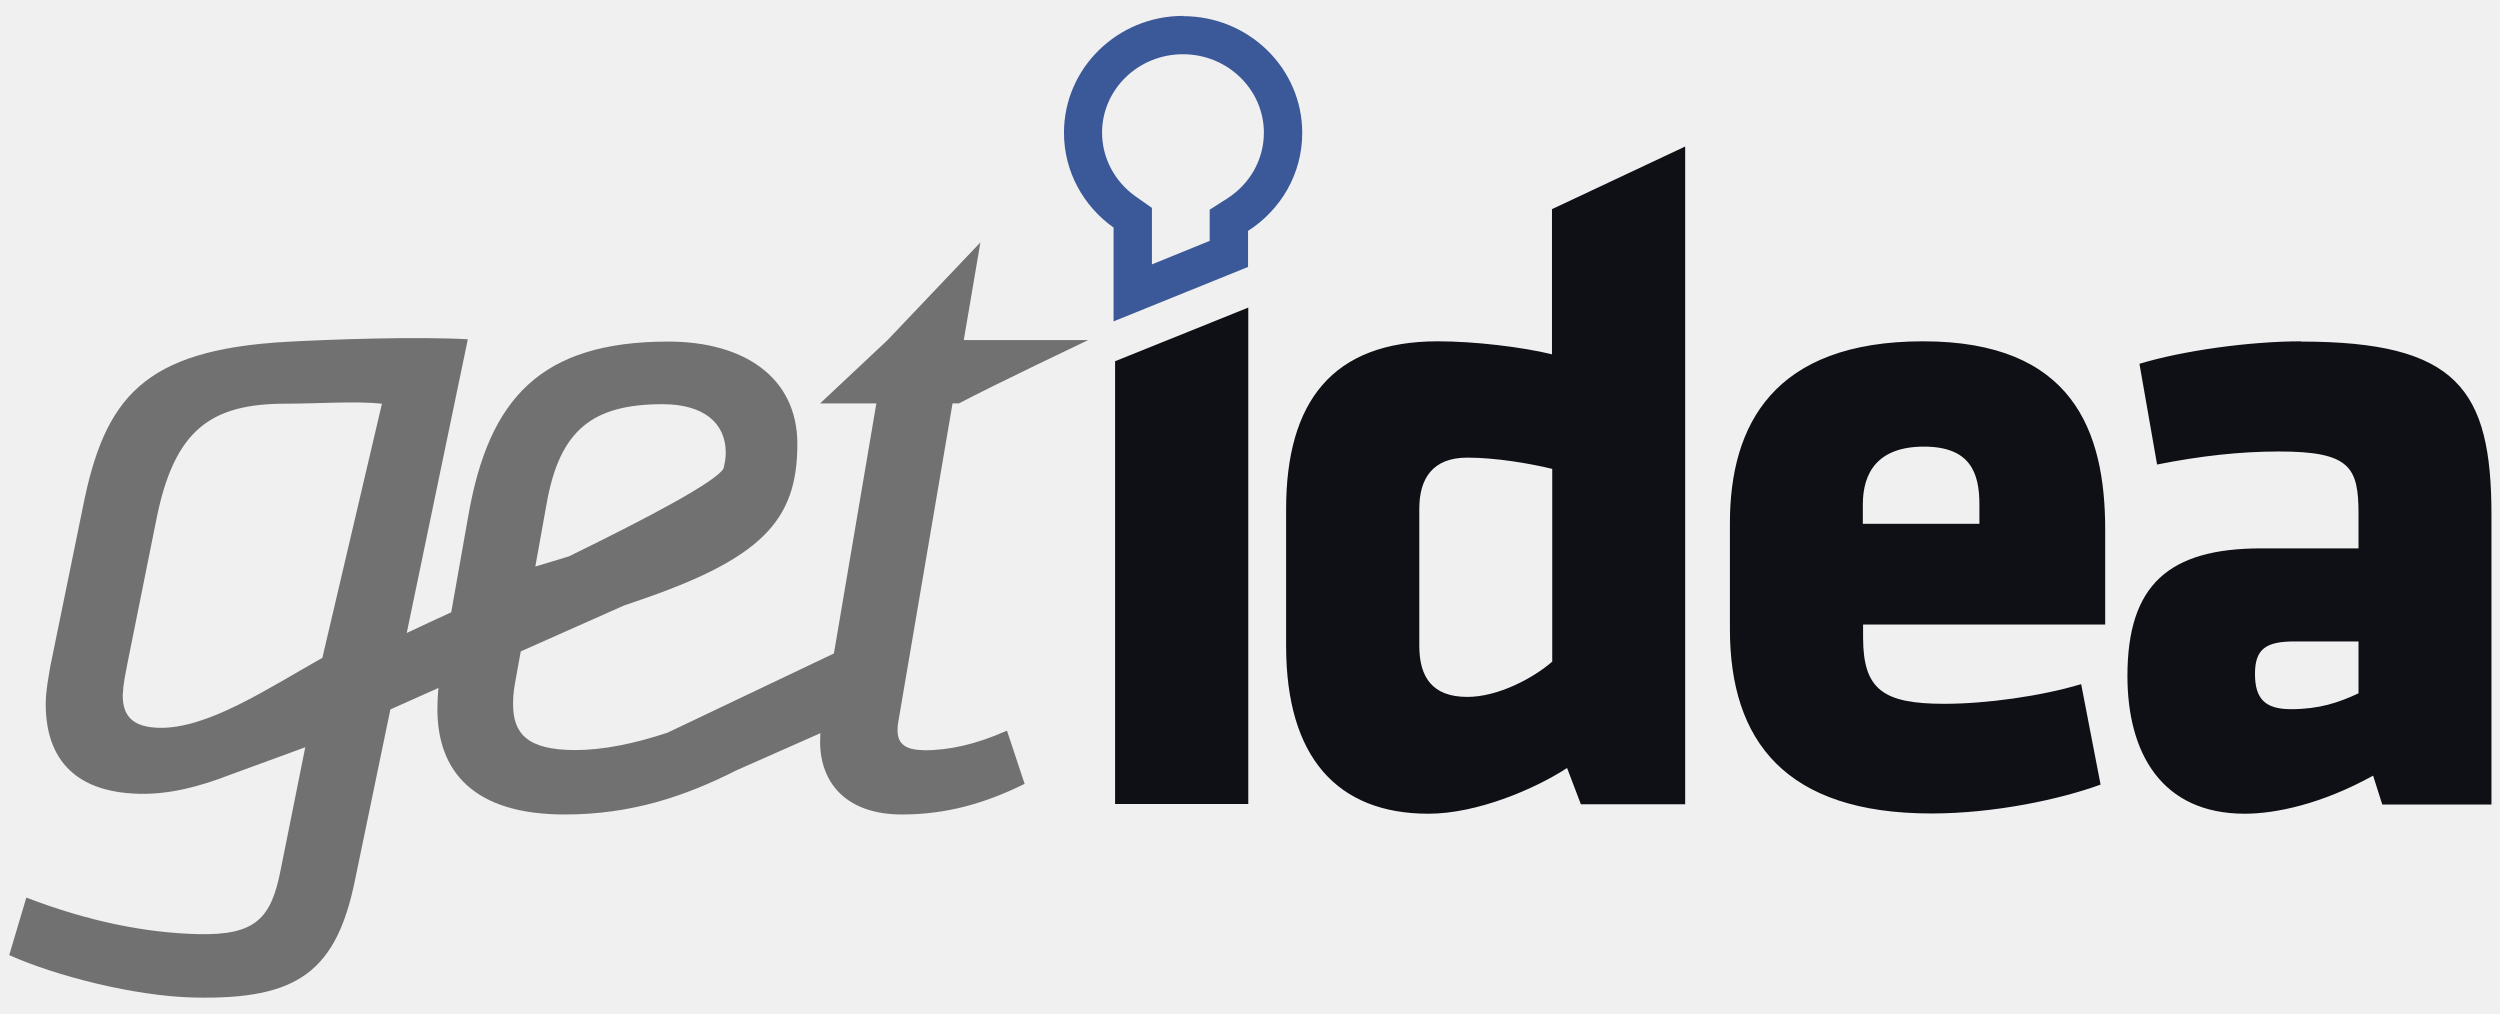
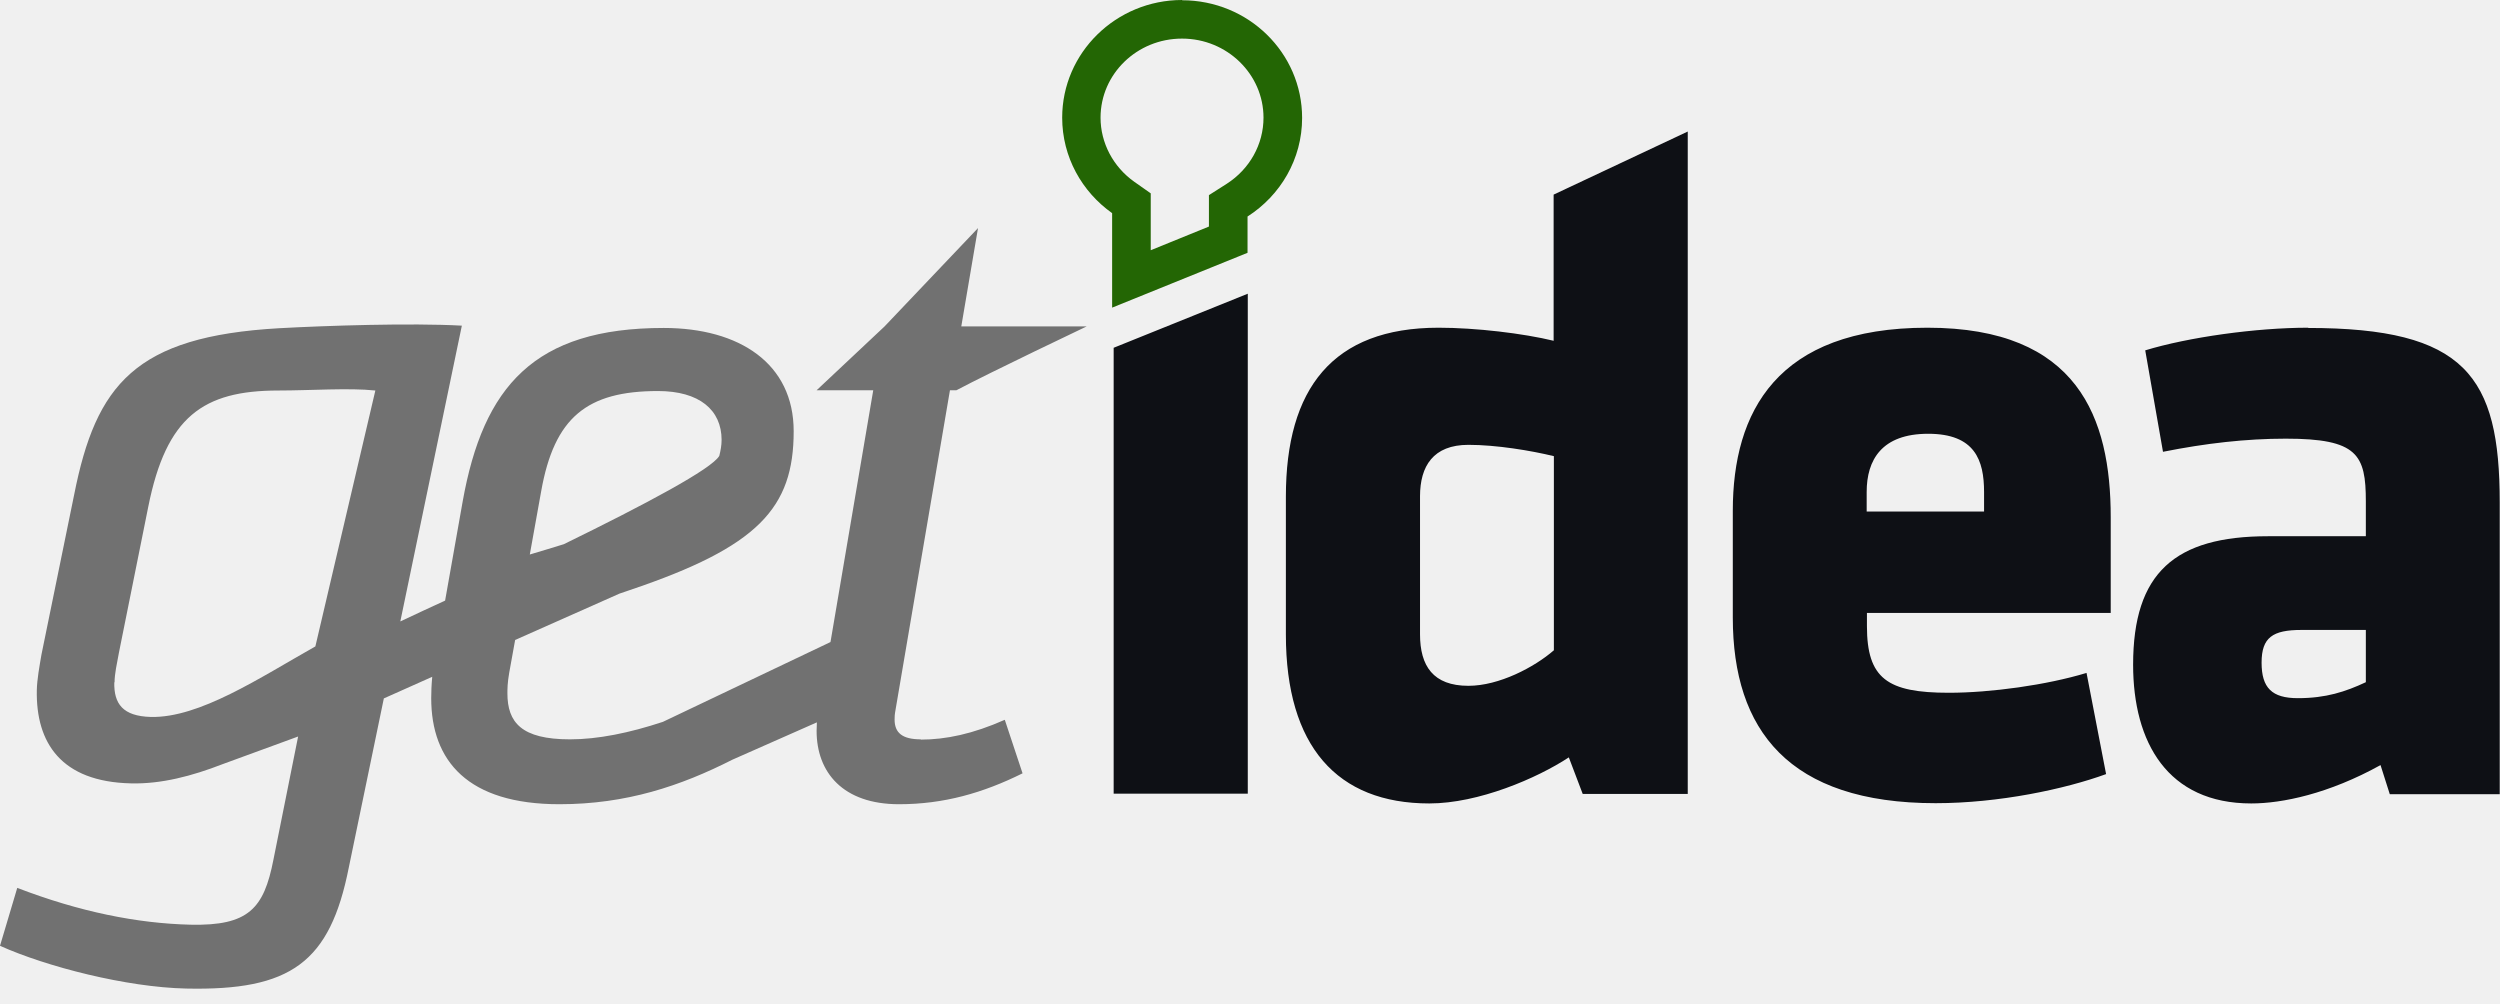
- <svg xmlns="http://www.w3.org/2000/svg" width="143" height="58" viewBox="0 0 143 58" fill="none">
-   <g clip-path="url(#clip0_3046_7896)">
-     <path d="M63.783 45.99H71.402V17.593L63.783 20.663V45.99ZM88.788 20.269C87.048 19.845 84.343 19.523 82.237 19.523C76.212 19.523 73.566 22.988 73.566 29.115V36.953C73.566 43.299 76.476 46.545 81.71 46.545C84.503 46.545 87.837 45.112 89.636 43.928L90.426 46.004H96.392V8.38L88.773 11.963V20.254L88.788 20.269ZM88.788 37.845C87.677 38.81 85.673 39.863 83.933 39.863C81.93 39.863 81.184 38.737 81.184 36.938V29.101C81.184 27.39 81.93 26.176 83.933 26.176C85.512 26.176 87.472 26.498 88.788 26.82V37.845ZM110.005 19.523C101.436 19.523 98.951 24.319 98.951 29.919V35.988C98.951 42.378 102.124 46.531 110.473 46.531C114.07 46.531 117.828 45.727 120.153 44.879L119.042 39.132C116.775 39.819 113.602 40.258 111.219 40.258C107.724 40.258 106.569 39.453 106.569 36.471V35.725H120.417V30.285C120.417 24.641 118.559 19.523 110.005 19.523ZM113.222 29.963H106.554V28.852C106.554 27.039 107.402 25.547 110.049 25.547C112.696 25.547 113.222 27.039 113.222 28.852V29.963ZM131.632 19.523C128.664 19.523 124.818 20.064 122.376 20.81L123.385 26.571C125.812 26.088 128.093 25.825 130.36 25.825C134.44 25.825 134.907 26.732 134.907 29.393V31.367H129.351C124.058 31.367 121.689 33.444 121.689 38.664C121.689 43.08 123.648 46.545 128.4 46.545C130.141 46.545 132.787 46.004 135.741 44.367L136.267 46.019H142.511V29.452C142.511 22.257 140.552 19.538 131.617 19.538L131.632 19.523ZM134.907 39.658C133.752 40.199 132.641 40.565 131.047 40.565C129.57 40.565 128.985 39.98 128.985 38.547C128.985 37.114 129.614 36.69 131.252 36.69H134.907V39.673V39.658Z" fill="#0E1015" />
-     <path d="M52.832 42.904C51.765 42.904 51.341 42.524 51.341 41.779C51.341 41.618 51.341 41.515 51.399 41.194L54.485 23.076H54.85C56.81 22.038 62.249 19.45 62.249 19.45H55.128L56.079 13.864L50.771 19.45L46.91 23.076H50.127L47.7 37.377L38.181 41.91C36.28 42.539 34.496 42.904 32.902 42.904C30.138 42.904 29.349 41.939 29.349 40.287C29.349 40.068 29.349 39.702 29.451 39.117L29.787 37.26L35.709 34.628C35.899 34.569 36.09 34.496 36.309 34.423C43.591 31.967 45.609 29.773 45.609 25.401C45.609 21.555 42.523 19.538 38.224 19.538C30.884 19.538 27.974 22.842 26.804 29.408L25.81 35.023C24.947 35.418 24.099 35.812 23.265 36.207L26.76 19.406C23.85 19.245 19.04 19.406 16.378 19.552C8.204 20.02 5.982 22.74 4.739 29.013L2.882 38.094C2.765 38.781 2.633 39.483 2.618 40.111C2.56 43.094 3.993 45.317 7.97 45.405C9.696 45.449 11.45 44.981 13.147 44.323L17.46 42.744L16.056 49.748C15.515 52.511 14.653 53.506 11.348 53.433C8.321 53.36 5.046 52.702 1.507 51.342L0.527 54.632C3.159 55.816 7.707 56.986 11.1 57.059C17.051 57.191 19.273 55.582 20.341 50.172L22.33 40.579L25.079 39.351C25.035 39.804 25.02 40.228 25.02 40.565C25.02 44.133 27.097 46.589 32.302 46.589C36.104 46.589 39.19 45.551 42.129 44.06L46.925 41.939C46.925 42.144 46.91 42.305 46.91 42.422C46.91 44.776 48.402 46.589 51.589 46.589C54.134 46.589 56.371 45.946 58.608 44.835L57.599 41.793C55.786 42.597 54.251 42.919 52.818 42.919L52.832 42.904ZM7.034 39.673C7.034 39.19 7.166 38.605 7.283 37.977L8.95 29.686C9.974 24.582 12.05 23.091 16.349 23.091C18.162 23.091 20.356 22.93 21.847 23.091L18.44 37.626C15.252 39.424 11.86 41.691 9.096 41.632C7.502 41.588 6.991 40.886 7.02 39.658L7.034 39.673ZM30.621 32.405L31.264 28.823C32.01 24.611 33.867 23.12 37.903 23.12C40.242 23.12 41.514 24.188 41.514 25.898C41.514 26.205 41.456 26.512 41.383 26.805C40.944 27.551 37.215 29.539 32.551 31.82C31.878 32.025 31.323 32.201 30.621 32.405Z" fill="#717171" />
-     <path d="M67.674 3.103C70.218 3.103 72.294 5.121 72.294 7.592C72.294 9.113 71.505 10.516 70.203 11.35L69.194 11.993V13.777L65.89 15.122V11.891L64.954 11.233C63.755 10.385 63.038 9.025 63.038 7.592C63.038 5.106 65.115 3.103 67.659 3.103M67.674 0.909C63.916 0.909 60.859 3.907 60.859 7.592C60.859 9.829 61.985 11.803 63.696 13.017V18.383L71.388 15.269V13.207C73.259 12.008 74.488 9.946 74.488 7.606C74.488 3.907 71.431 0.924 67.674 0.924V0.909Z" fill="#3B5999" />
+ <svg xmlns="http://www.w3.org/2000/svg" width="142" height="57" viewBox="0 0 142 57" fill="none">
+   <g clip-path="url(#clip0_4841_4870)">
+     <path d="M63.256 45.081H70.874V16.683L63.256 19.754V45.081ZM88.26 19.359C86.52 18.935 83.815 18.614 81.71 18.614C75.685 18.614 73.038 22.079 73.038 28.206V36.044C73.038 42.39 75.948 45.636 81.183 45.636C83.976 45.636 87.31 44.203 89.109 43.019L89.898 45.095H95.864V7.471L88.246 11.054V19.345L88.26 19.359ZM88.26 36.936C87.149 37.901 85.146 38.954 83.406 38.954C81.403 38.954 80.657 37.828 80.657 36.029V28.191C80.657 26.481 81.403 25.267 83.406 25.267C84.985 25.267 86.945 25.589 88.26 25.91V36.936ZM109.478 18.614C100.909 18.614 98.423 23.41 98.423 29.01V35.079C98.423 41.469 101.596 45.621 109.946 45.621C113.543 45.621 117.301 44.817 119.626 43.969L118.515 38.222C116.248 38.91 113.075 39.349 110.692 39.349C107.197 39.349 106.042 38.544 106.042 35.561V34.816H119.889V29.376C119.889 23.732 118.032 18.614 109.478 18.614ZM112.695 29.054H106.027V27.943C106.027 26.13 106.875 24.638 109.522 24.638C112.168 24.638 112.695 26.13 112.695 27.943V29.054ZM131.105 18.614C128.136 18.614 124.291 19.155 121.849 19.9L122.858 25.662C125.285 25.179 127.566 24.916 129.833 24.916C133.912 24.916 134.38 25.823 134.38 28.484V30.458H128.824C123.53 30.458 121.161 32.534 121.161 37.755C121.161 42.171 123.121 45.636 127.873 45.636C129.613 45.636 132.26 45.095 135.214 43.457L135.74 45.11H141.984V28.542C141.984 21.348 140.024 18.628 131.09 18.628L131.105 18.614ZM134.38 38.749C133.225 39.29 132.114 39.656 130.52 39.656C129.043 39.656 128.458 39.071 128.458 37.638C128.458 36.205 129.087 35.781 130.725 35.781H134.38V38.764V38.749Z" fill="#0E1015" />
+     <path d="M52.305 41.995C51.238 41.995 50.813 41.615 50.813 40.869C50.813 40.708 50.813 40.606 50.872 40.284L53.957 22.167H54.323C56.282 21.129 61.722 18.541 61.722 18.541H54.601L55.551 12.955L50.243 18.541L46.383 22.167H49.6L47.172 36.468L37.653 41.001C35.752 41.63 33.968 41.995 32.374 41.995C29.611 41.995 28.821 41.03 28.821 39.378C28.821 39.158 28.821 38.793 28.924 38.208L29.26 36.351L35.182 33.719C35.372 33.66 35.562 33.587 35.782 33.514C43.063 31.058 45.081 28.864 45.081 24.492C45.081 20.646 41.996 18.628 37.697 18.628C30.357 18.628 27.447 21.933 26.277 28.498L25.282 34.114C24.42 34.508 23.572 34.903 22.738 35.298L26.233 18.497C23.323 18.336 18.512 18.497 15.851 18.643C7.677 19.111 5.454 21.831 4.211 28.104L2.354 37.184C2.237 37.872 2.106 38.574 2.091 39.202C2.033 42.185 3.466 44.408 7.443 44.496C9.168 44.539 10.923 44.072 12.619 43.413L16.933 41.834L15.529 48.839C14.988 51.602 14.125 52.596 10.821 52.523C7.794 52.45 4.518 51.792 0.98 50.432L0 53.722C2.632 54.907 7.18 56.077 10.572 56.15C16.523 56.281 18.746 54.673 19.814 49.263L21.802 39.67L24.551 38.442C24.508 38.895 24.493 39.319 24.493 39.656C24.493 43.223 26.569 45.68 31.775 45.68C35.577 45.68 38.662 44.642 41.601 43.15L46.398 41.03C46.398 41.235 46.383 41.396 46.383 41.513C46.383 43.867 47.874 45.68 51.062 45.68C53.606 45.68 55.844 45.037 58.081 43.925L57.072 40.884C55.259 41.688 53.723 42.01 52.29 42.01L52.305 41.995ZM6.507 38.764C6.507 38.281 6.639 37.696 6.756 37.067L8.423 28.776C9.446 23.673 11.523 22.181 15.822 22.181C17.635 22.181 19.828 22.021 21.32 22.181L17.913 36.716C14.725 38.515 11.332 40.782 8.569 40.723C6.975 40.679 6.463 39.977 6.492 38.749L6.507 38.764ZM30.093 31.496L30.737 27.914C31.482 23.702 33.34 22.211 37.375 22.211C39.715 22.211 40.987 23.278 40.987 24.989C40.987 25.296 40.929 25.603 40.855 25.896C40.417 26.641 36.688 28.63 32.023 30.911C31.351 31.116 30.795 31.291 30.093 31.496Z" fill="#717171" />
+     <path d="M67.146 2.193C69.691 2.193 71.767 4.211 71.767 6.683C71.767 8.203 70.977 9.607 69.676 10.441L68.667 11.084V12.868L65.362 14.213V10.982L64.426 10.324C63.227 9.475 62.511 8.116 62.511 6.683C62.511 4.197 64.587 2.193 67.132 2.193M67.146 1.52588e-05C63.388 1.52588e-05 60.332 2.998 60.332 6.683C60.332 8.92 61.458 10.894 63.169 12.107V17.474L70.86 14.359V12.298C72.732 11.099 73.96 9.037 73.96 6.697C73.96 2.998 70.904 0.015 67.146 0.015V1.52588e-05Z" fill="#236604" />
  </g>
  <defs>
-     <clipPath id="clip0_3046_7896">
-       <rect width="142" height="56.151" fill="white" transform="translate(0.527344 0.909256)" />
+     <clipPath id="clip0_4841_4870">
+       <rect width="142" height="56.151" fill="white" />
    </clipPath>
  </defs>
</svg>
